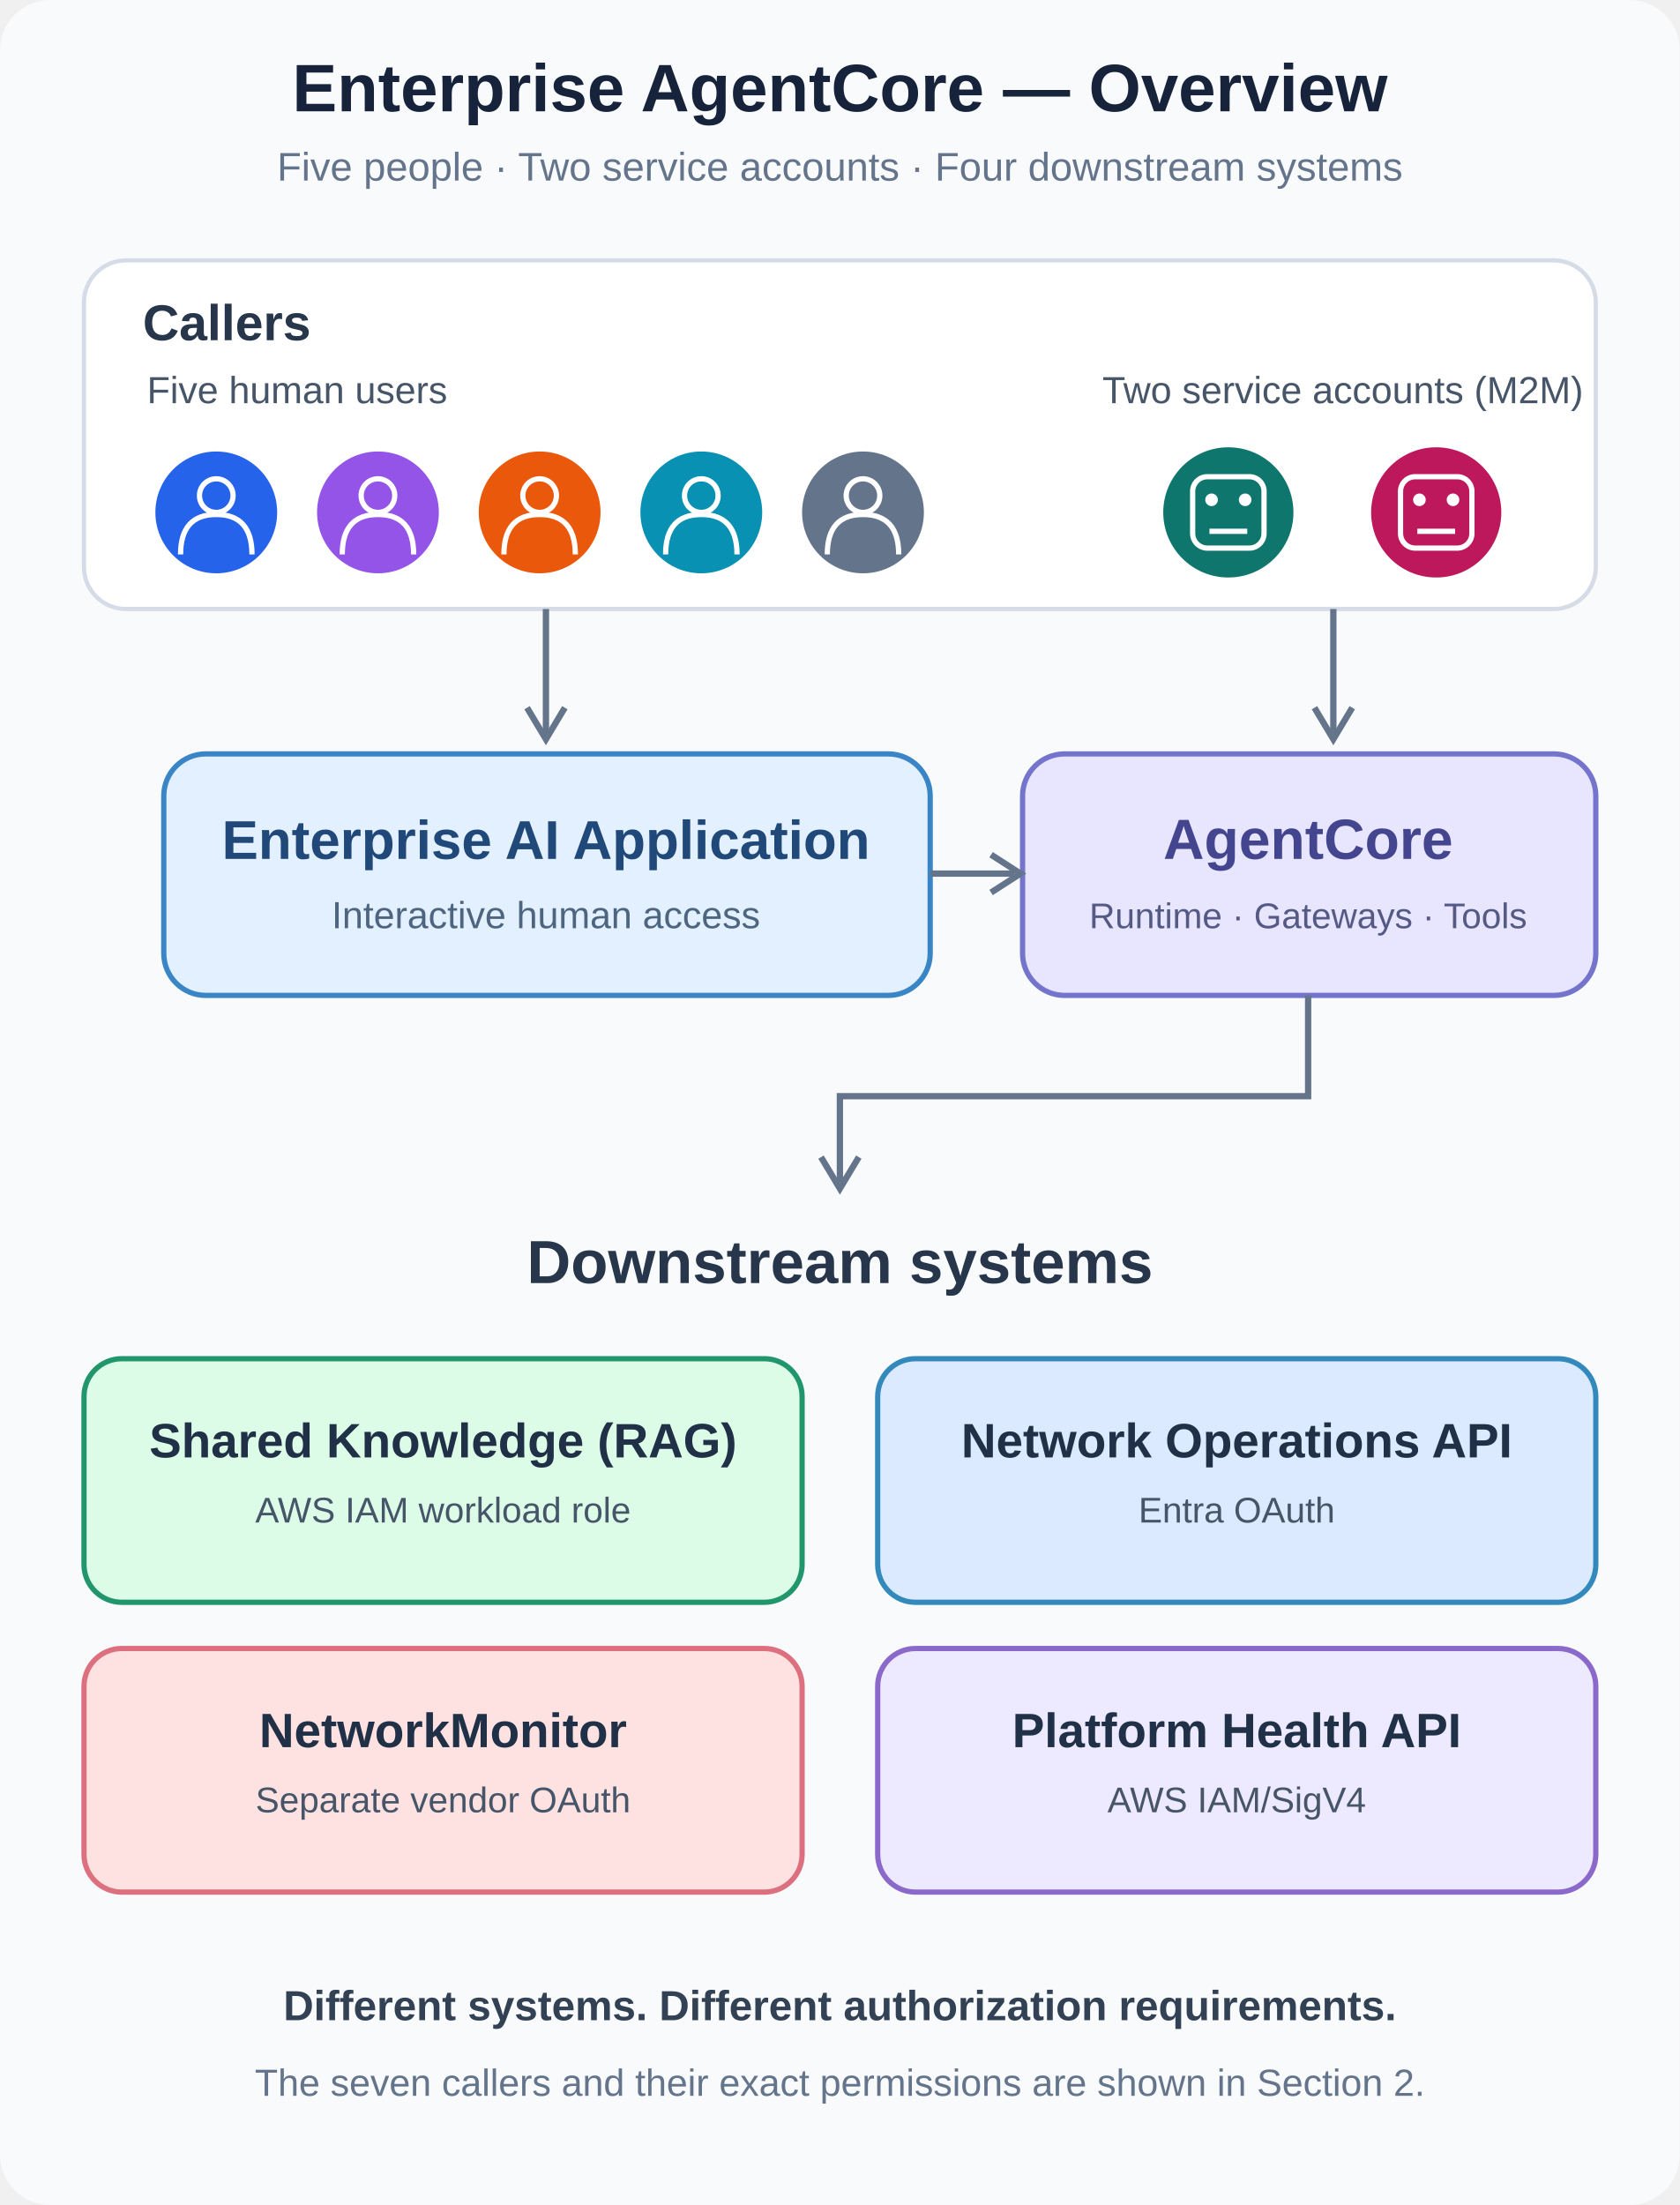
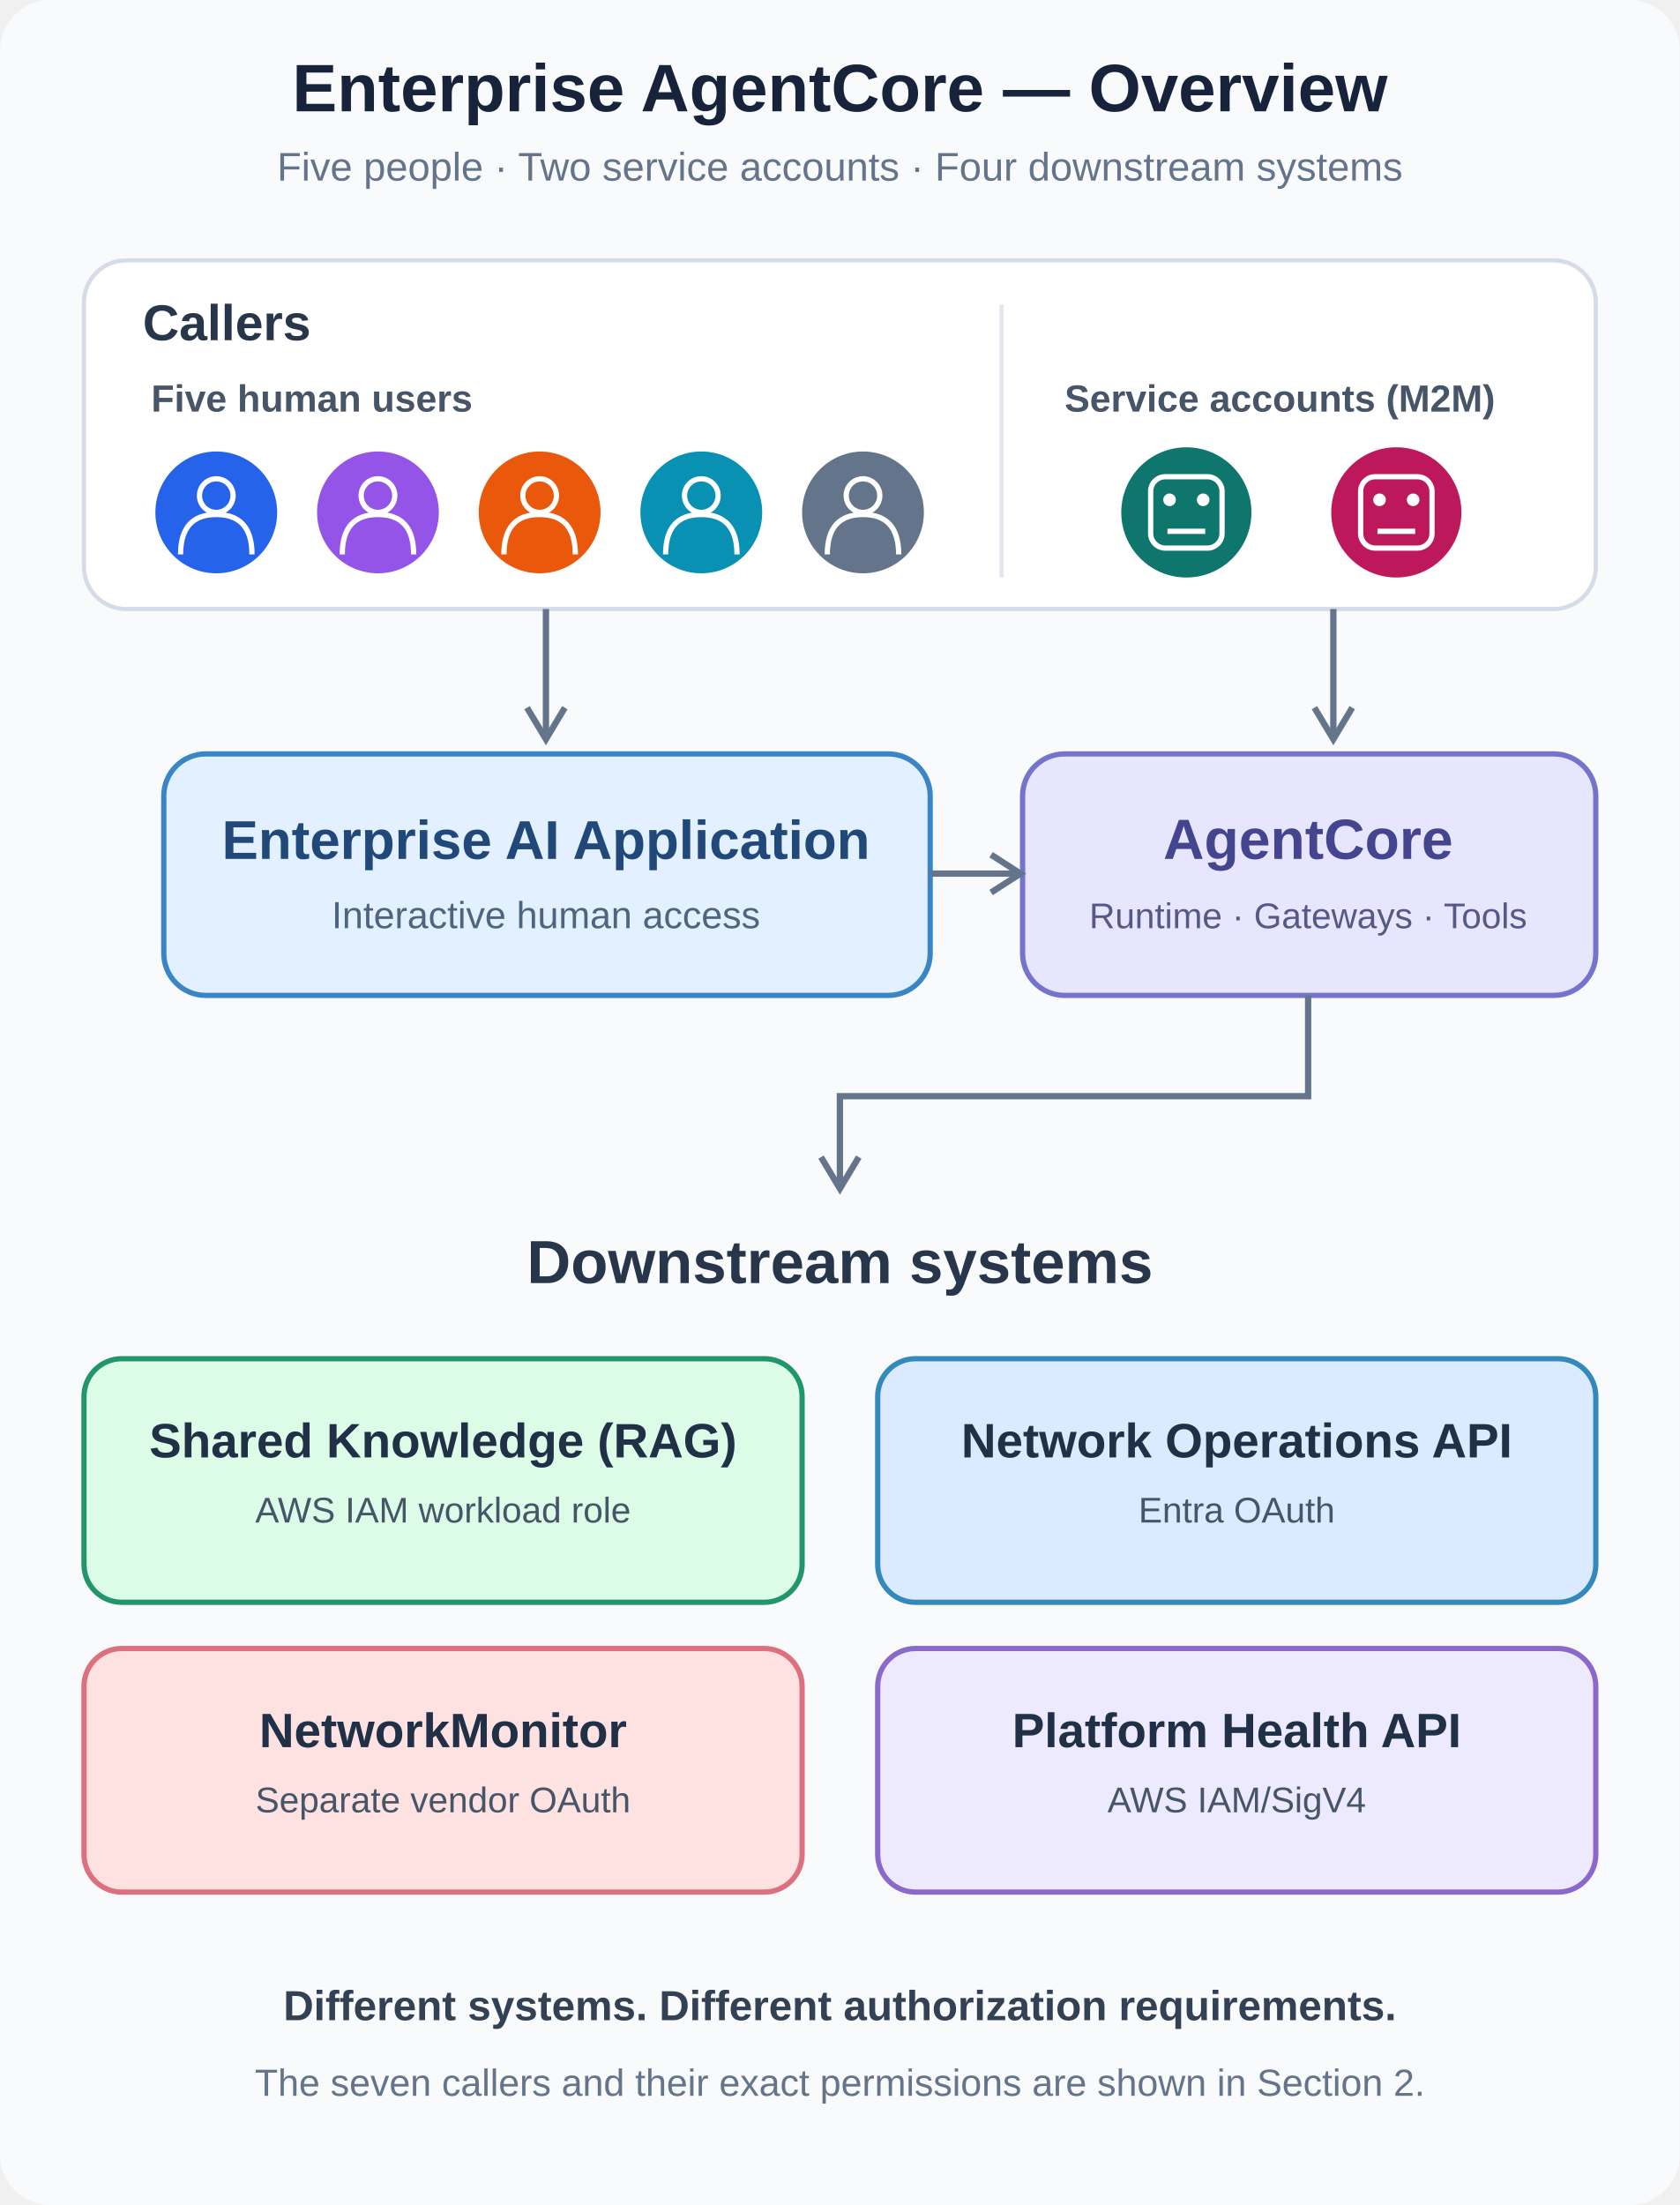
<svg xmlns="http://www.w3.org/2000/svg" width="800" height="1050" viewBox="0 0 800 1050" role="img" aria-labelledby="title desc">
  <rect width="800" height="1050" rx="24" fill="#f8fafc" />
  <g font-family="Arial,Helvetica,sans-serif">
    <text x="400" y="53" text-anchor="middle" font-size="32" font-weight="700" fill="#17233a">Enterprise AgentCore — Overview</text>
    <text x="400" y="86" text-anchor="middle" font-size="19" fill="#64748b">Five people · Two service accounts · Four downstream systems</text>
    <rect x="40" y="124" width="720" height="166" rx="20" fill="#fff" stroke="#d5dce7" stroke-width="2" />
+     <path d="M477 145V275" stroke="#e2e8f0" stroke-width="2" />
    <text x="68" y="162" font-size="24" font-weight="700" fill="#27364b">Callers</text>
-     <text x="70" y="192" font-size="18" fill="#475569">Five human users</text>
-     <text x="525" y="192" font-size="18" fill="#475569">Two service accounts (M2M)</text>
+     <text x="72" y="196" font-size="18" font-weight="600" fill="#475569">Five human users</text>
+     <text x="507" y="196" font-size="18" font-weight="600" fill="#475569">Service accounts (M2M)</text>
    <circle cx="103" cy="244" r="29" fill="#2563eb" />
    <circle cx="103" cy="236" r="8" fill="none" stroke="#fff" stroke-width="2.5" />
    <path d="M86 264Q86 245 103 245Q120 245 120 264" fill="none" stroke="#fff" stroke-width="2.5" />
    <circle cx="180" cy="244" r="29" fill="#9454e8" />
    <circle cx="180" cy="236" r="8" fill="none" stroke="#fff" stroke-width="2.5" />
    <path d="M163 264Q163 245 180 245Q197 245 197 264" fill="none" stroke="#fff" stroke-width="2.5" />
    <circle cx="257" cy="244" r="29" fill="#ea580c" />
    <circle cx="257" cy="236" r="8" fill="none" stroke="#fff" stroke-width="2.5" />
    <path d="M240 264Q240 245 257 245Q274 245 274 264" fill="none" stroke="#fff" stroke-width="2.5" />
    <circle cx="334" cy="244" r="29" fill="#0891b2" />
    <circle cx="334" cy="236" r="8" fill="none" stroke="#fff" stroke-width="2.5" />
    <path d="M317 264Q317 245 334 245Q351 245 351 264" fill="none" stroke="#fff" stroke-width="2.5" />
    <circle cx="411" cy="244" r="29" fill="#64748b" />
    <circle cx="411" cy="236" r="8" fill="none" stroke="#fff" stroke-width="2.5" />
    <path d="M394 264Q394 245 411 245Q428 245 428 264" fill="none" stroke="#fff" stroke-width="2.5" />
-     <circle cx="585" cy="244" r="31" fill="#0f766e" />
-     <rect x="568" y="227" width="34" height="34" rx="7" fill="none" stroke="#fff" stroke-width="2.5" />
-     <circle cx="577" cy="238" r="3" fill="#fff" />
-     <circle cx="593" cy="238" r="3" fill="#fff" />
-     <path d="M576 253H594" stroke="#fff" stroke-width="2.5" />
-     <circle cx="684" cy="244" r="31" fill="#be185d" />
-     <rect x="667" y="227" width="34" height="34" rx="7" fill="none" stroke="#fff" stroke-width="2.5" />
-     <circle cx="676" cy="238" r="3" fill="#fff" />
-     <circle cx="692" cy="238" r="3" fill="#fff" />
-     <path d="M675 253H693" stroke="#fff" stroke-width="2.5" />
+     <circle cx="565" cy="244" r="31" fill="#0f766e" />
+     <rect x="548" y="227" width="34" height="34" rx="7" fill="none" stroke="#fff" stroke-width="2.5" />
+     <circle cx="557" cy="238" r="3" fill="#fff" />
+     <circle cx="573" cy="238" r="3" fill="#fff" />
+     <path d="M556 253H574" stroke="#fff" stroke-width="2.5" />
+     <circle cx="665" cy="244" r="31" fill="#be185d" />
+     <rect x="648" y="227" width="34" height="34" rx="7" fill="none" stroke="#fff" stroke-width="2.5" />
+     <circle cx="657" cy="238" r="3" fill="#fff" />
+     <circle cx="673" cy="238" r="3" fill="#fff" />
+     <path d="M656 253H674" stroke="#fff" stroke-width="2.5" />
    <path d="M260 290V349" stroke="#64748b" stroke-width="3" fill="none" />
    <path d="M251 337L260 352L269 337" stroke="#64748b" stroke-width="3" fill="none" />
    <path d="M635 290V349" stroke="#64748b" stroke-width="3" fill="none" />
    <path d="M626 337L635 352L644 337" stroke="#64748b" stroke-width="3" fill="none" />
    <rect x="78" y="359" width="365" height="115" rx="20" fill="#e3f0ff" stroke="#3985c5" stroke-width="2.5" />
    <text x="260" y="409" text-anchor="middle" font-size="26" font-weight="700" fill="#204879">Enterprise AI Application</text>
    <text x="260" y="442" text-anchor="middle" font-size="18" fill="#4e6580">Interactive human access</text>
    <rect x="487" y="359" width="273" height="115" rx="20" fill="#e8e5ff" stroke="#7474cc" stroke-width="2.5" />
    <text x="623" y="409" text-anchor="middle" font-size="27" font-weight="700" fill="#44458f">AgentCore</text>
    <text x="623" y="442" text-anchor="middle" font-size="17" fill="#555a85">Runtime · Gateways · Tools</text>
    <path d="M443 416H483" stroke="#64748b" stroke-width="3" fill="none" />
    <path d="M472 407L486 416L472 425" stroke="#64748b" stroke-width="3" fill="none" />
    <path d="M623 474V522H400V563" stroke="#64748b" stroke-width="3" fill="none" />
    <path d="M391 551L400 566L409 551" stroke="#64748b" stroke-width="3" fill="none" />
    <text x="400" y="611" text-anchor="middle" font-size="29" font-weight="700" fill="#27364b">Downstream systems</text>
    <rect x="40" y="647" width="342" height="116" rx="18" fill="#dcfce7" stroke="#21966d" stroke-width="2.5" />
    <text x="211" y="694" text-anchor="middle" font-size="23" font-weight="700" fill="#203047">Shared Knowledge (RAG)</text>
    <text x="211" y="725" text-anchor="middle" font-size="17" fill="#475569">AWS IAM workload role</text>
    <rect x="418" y="647" width="342" height="116" rx="18" fill="#dbeafe" stroke="#3389bc" stroke-width="2.5" />
    <text x="589" y="694" text-anchor="middle" font-size="23" font-weight="700" fill="#203047">Network Operations API</text>
    <text x="589" y="725" text-anchor="middle" font-size="17" fill="#475569">Entra OAuth</text>
    <rect x="40" y="785" width="342" height="116" rx="18" fill="#fee2e2" stroke="#dc707e" stroke-width="2.5" />
    <text x="211" y="832" text-anchor="middle" font-size="23" font-weight="700" fill="#203047">NetworkMonitor</text>
    <text x="211" y="863" text-anchor="middle" font-size="17" fill="#475569">Separate vendor OAuth</text>
    <rect x="418" y="785" width="342" height="116" rx="18" fill="#ede9fe" stroke="#8b69ca" stroke-width="2.5" />
    <text x="589" y="832" text-anchor="middle" font-size="23" font-weight="700" fill="#203047">Platform Health API</text>
    <text x="589" y="863" text-anchor="middle" font-size="17" fill="#475569">AWS IAM/SigV4</text>
    <text x="400" y="962" text-anchor="middle" font-size="20" font-weight="700" fill="#334155">Different systems. Different authorization requirements.</text>
    <text x="400" y="998" text-anchor="middle" font-size="18" fill="#64748b">The seven callers and their exact permissions are shown in Section 2.</text>
  </g>
</svg>
